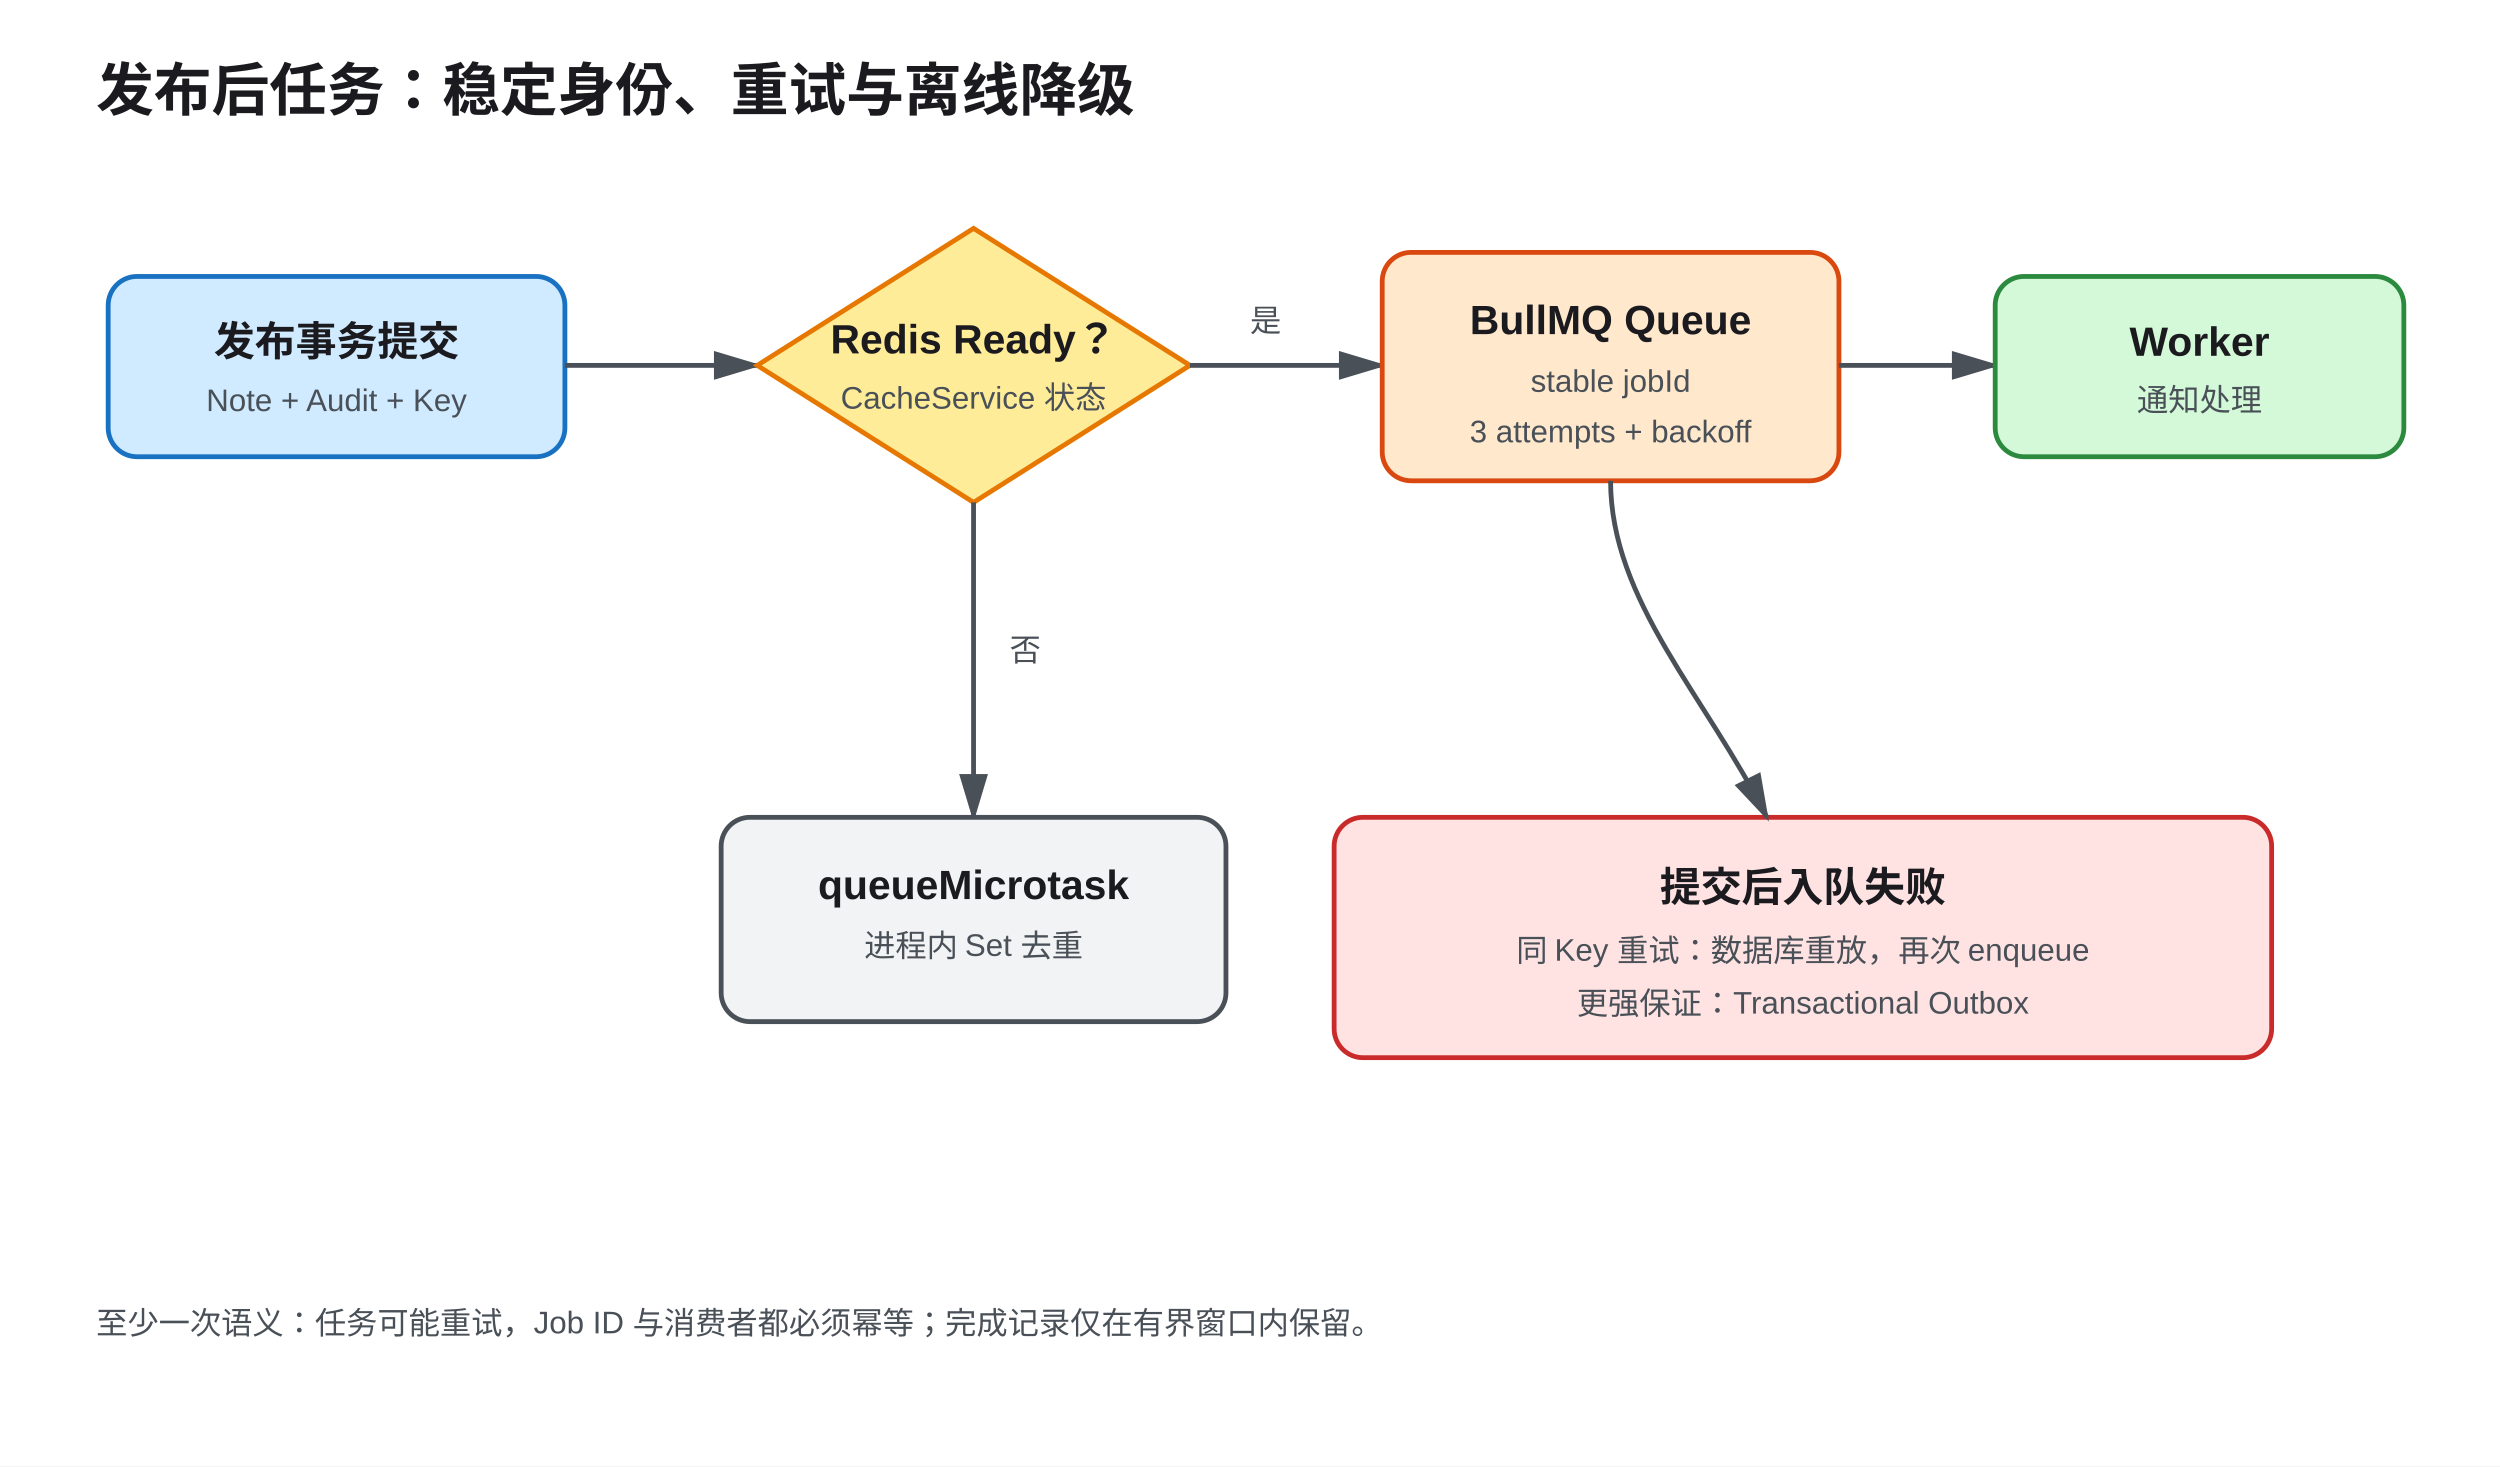
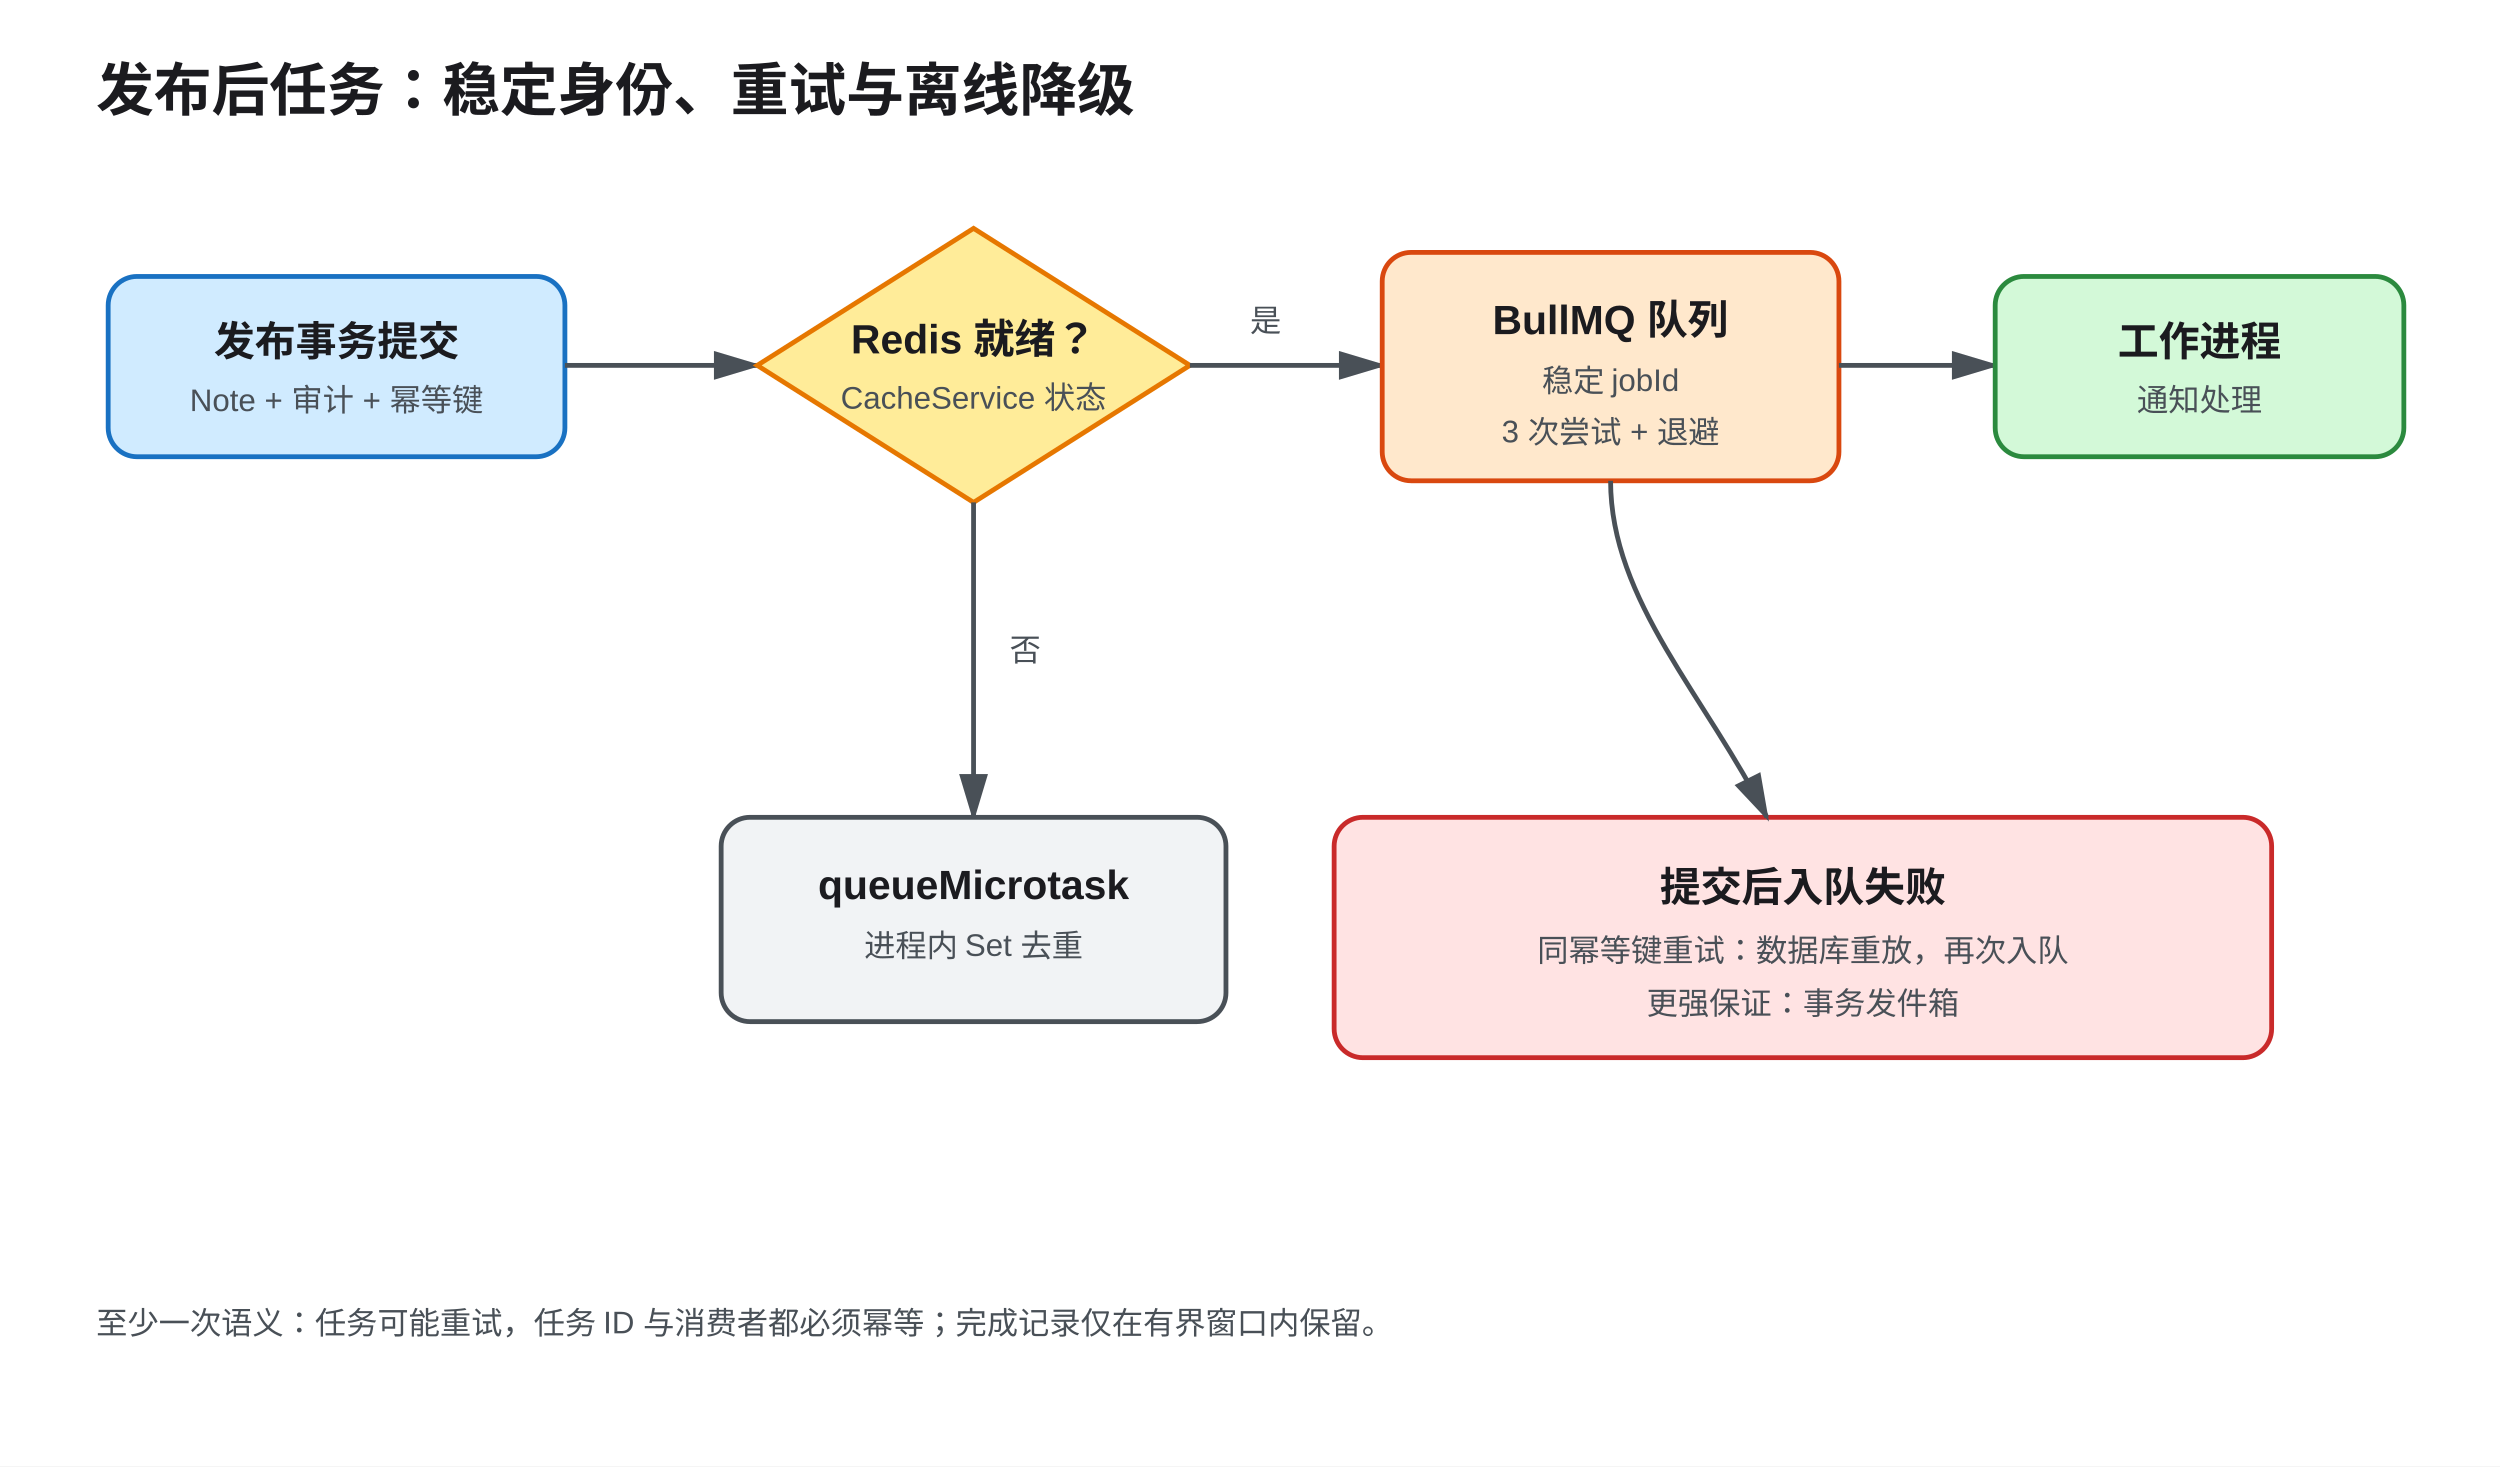
<svg xmlns="http://www.w3.org/2000/svg" viewBox="0 0 1040 610" role="img">
  <defs>
    <marker id="a" markerWidth="10" markerHeight="10" refX="9" refY="3" orient="auto">
      <path d="M0 0L10 3L0 6Z" fill="#495057" />
    </marker>
    <style>text{font-family:'Kaiti SC','KaiTi',Arial,sans-serif;fill:#1b1b1f}.t{font-size:24px;font-weight:700}.l{font-size:17px;font-weight:700}.n{font-size:13px;fill:#495057}.p{fill:none;stroke:#495057;stroke-width:2;marker-end:url(#a)}</style>
  </defs>
  <rect width="1040" height="610" fill="#fff" />
  <text x="40" y="46" class="t">发布后任务：稳定身份、重试与离线降级</text>
  <rect x="45" y="115" width="190" height="75" rx="12" fill="#d0ebff" stroke="#1971c2" stroke-width="2" />
  <text x="140" y="148" text-anchor="middle" class="l">发布事务提交</text>
-   <text x="140" y="171" text-anchor="middle" class="n">Note + Audit + Key</text>
+   <text x="140" y="171" text-anchor="middle" class="n">Note + 审计 + 幂等键</text>
  <path d="M235 152H315" class="p" />
  <path d="M405 95L495 152L405 209L315 152Z" fill="#ffec99" stroke="#e67700" stroke-width="2" />
-   <text x="405" y="147" text-anchor="middle" class="l">Redis Ready？</text>
+   <text x="405" y="147" text-anchor="middle" class="l">Redis 就绪？</text>
  <text x="405" y="170" text-anchor="middle" class="n">CacheService 状态</text>
  <path d="M495 152H575" class="p" />
  <text x="520" y="138" class="n">是</text>
  <rect x="575" y="105" width="190" height="95" rx="12" fill="#ffe8cc" stroke="#d9480f" stroke-width="2" />
-   <text x="670" y="139" text-anchor="middle" class="l">BullMQ Queue</text>
-   <text x="670" y="163" text-anchor="middle" class="n">stable jobId</text>
-   <text x="670" y="184" text-anchor="middle" class="n">3 attempts + backoff</text>
+   <text x="670" y="139" text-anchor="middle" class="l">BullMQ 队列</text>
+   <text x="670" y="163" text-anchor="middle" class="n">稳定 jobId</text>
+   <text x="670" y="184" text-anchor="middle" class="n">3 次尝试 + 退避</text>
  <path d="M765 152H830" class="p" />
  <rect x="830" y="115" width="170" height="75" rx="12" fill="#d3f9d8" stroke="#2b8a3e" stroke-width="2" />
-   <text x="915" y="148" text-anchor="middle" class="l">Worker</text>
+   <text x="915" y="148" text-anchor="middle" class="l">工作进程</text>
  <text x="915" y="171" text-anchor="middle" class="n">通知处理</text>
  <path d="M405 209V340" class="p" />
  <text x="420" y="275" class="n">否</text>
  <rect x="300" y="340" width="210" height="85" rx="12" fill="#f1f3f5" stroke="#495057" stroke-width="2" />
  <text x="405" y="374" text-anchor="middle" class="l">queueMicrotask</text>
  <text x="405" y="398" text-anchor="middle" class="n">进程内 Set 去重</text>
  <rect x="555" y="340" width="390" height="100" rx="12" fill="#ffe3e3" stroke="#c92a2a" stroke-width="2" />
  <text x="750" y="375" text-anchor="middle" class="l">提交后入队失败</text>
-   <text x="750" y="400" text-anchor="middle" class="n">同 Key 重试：数据库重放，再次 enqueue</text>
-   <text x="750" y="422" text-anchor="middle" class="n">更强保证：Transactional Outbox</text>
+   <text x="750" y="400" text-anchor="middle" class="n">同幂等键重试：数据库重放，再次入队</text>
+   <text x="750" y="422" text-anchor="middle" class="n">更强保证：事务发件箱</text>
  <path d="M670 200C670 250 710 290 735 340" class="p" />
-   <text x="40" y="555" class="n">至少一次语义：任务可能重试，Job ID 与消费者都必须幂等；完成记录仅在有界窗口内保留。</text>
+   <text x="40" y="555" class="n">至少一次语义：任务可能重试，任务 ID 与消费者都必须幂等；完成记录仅在有界窗口内保留。</text>
</svg>
